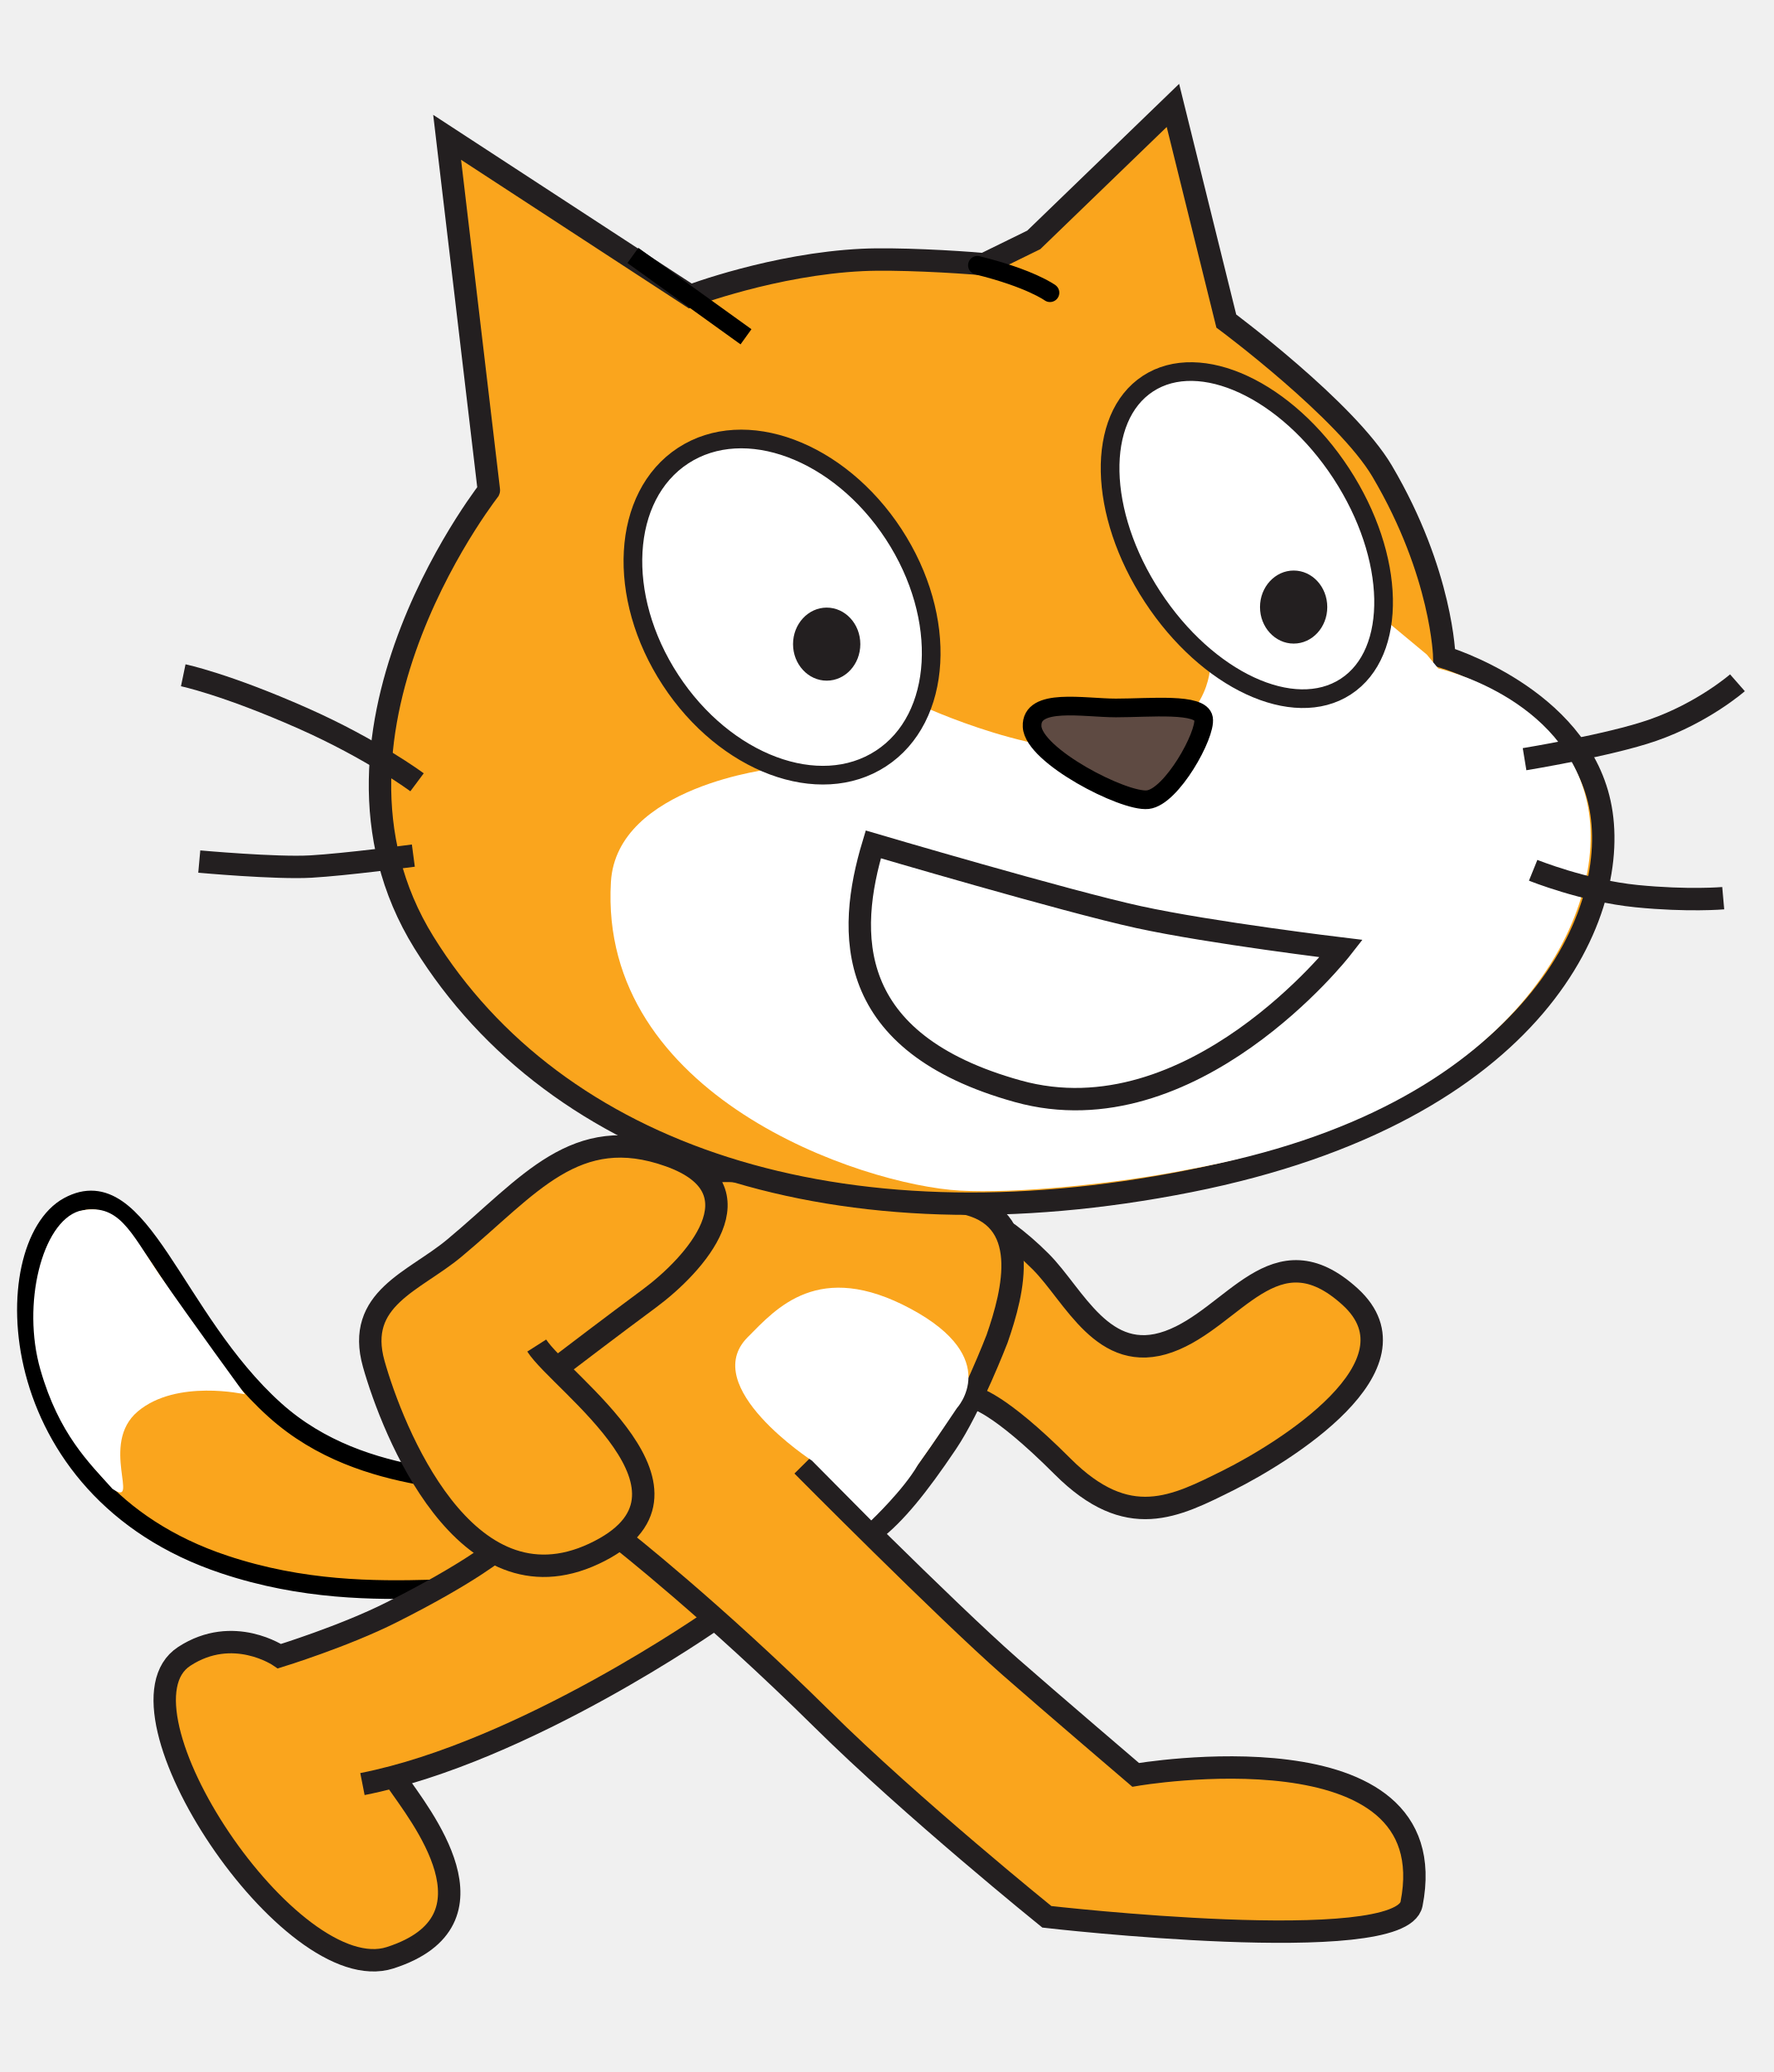
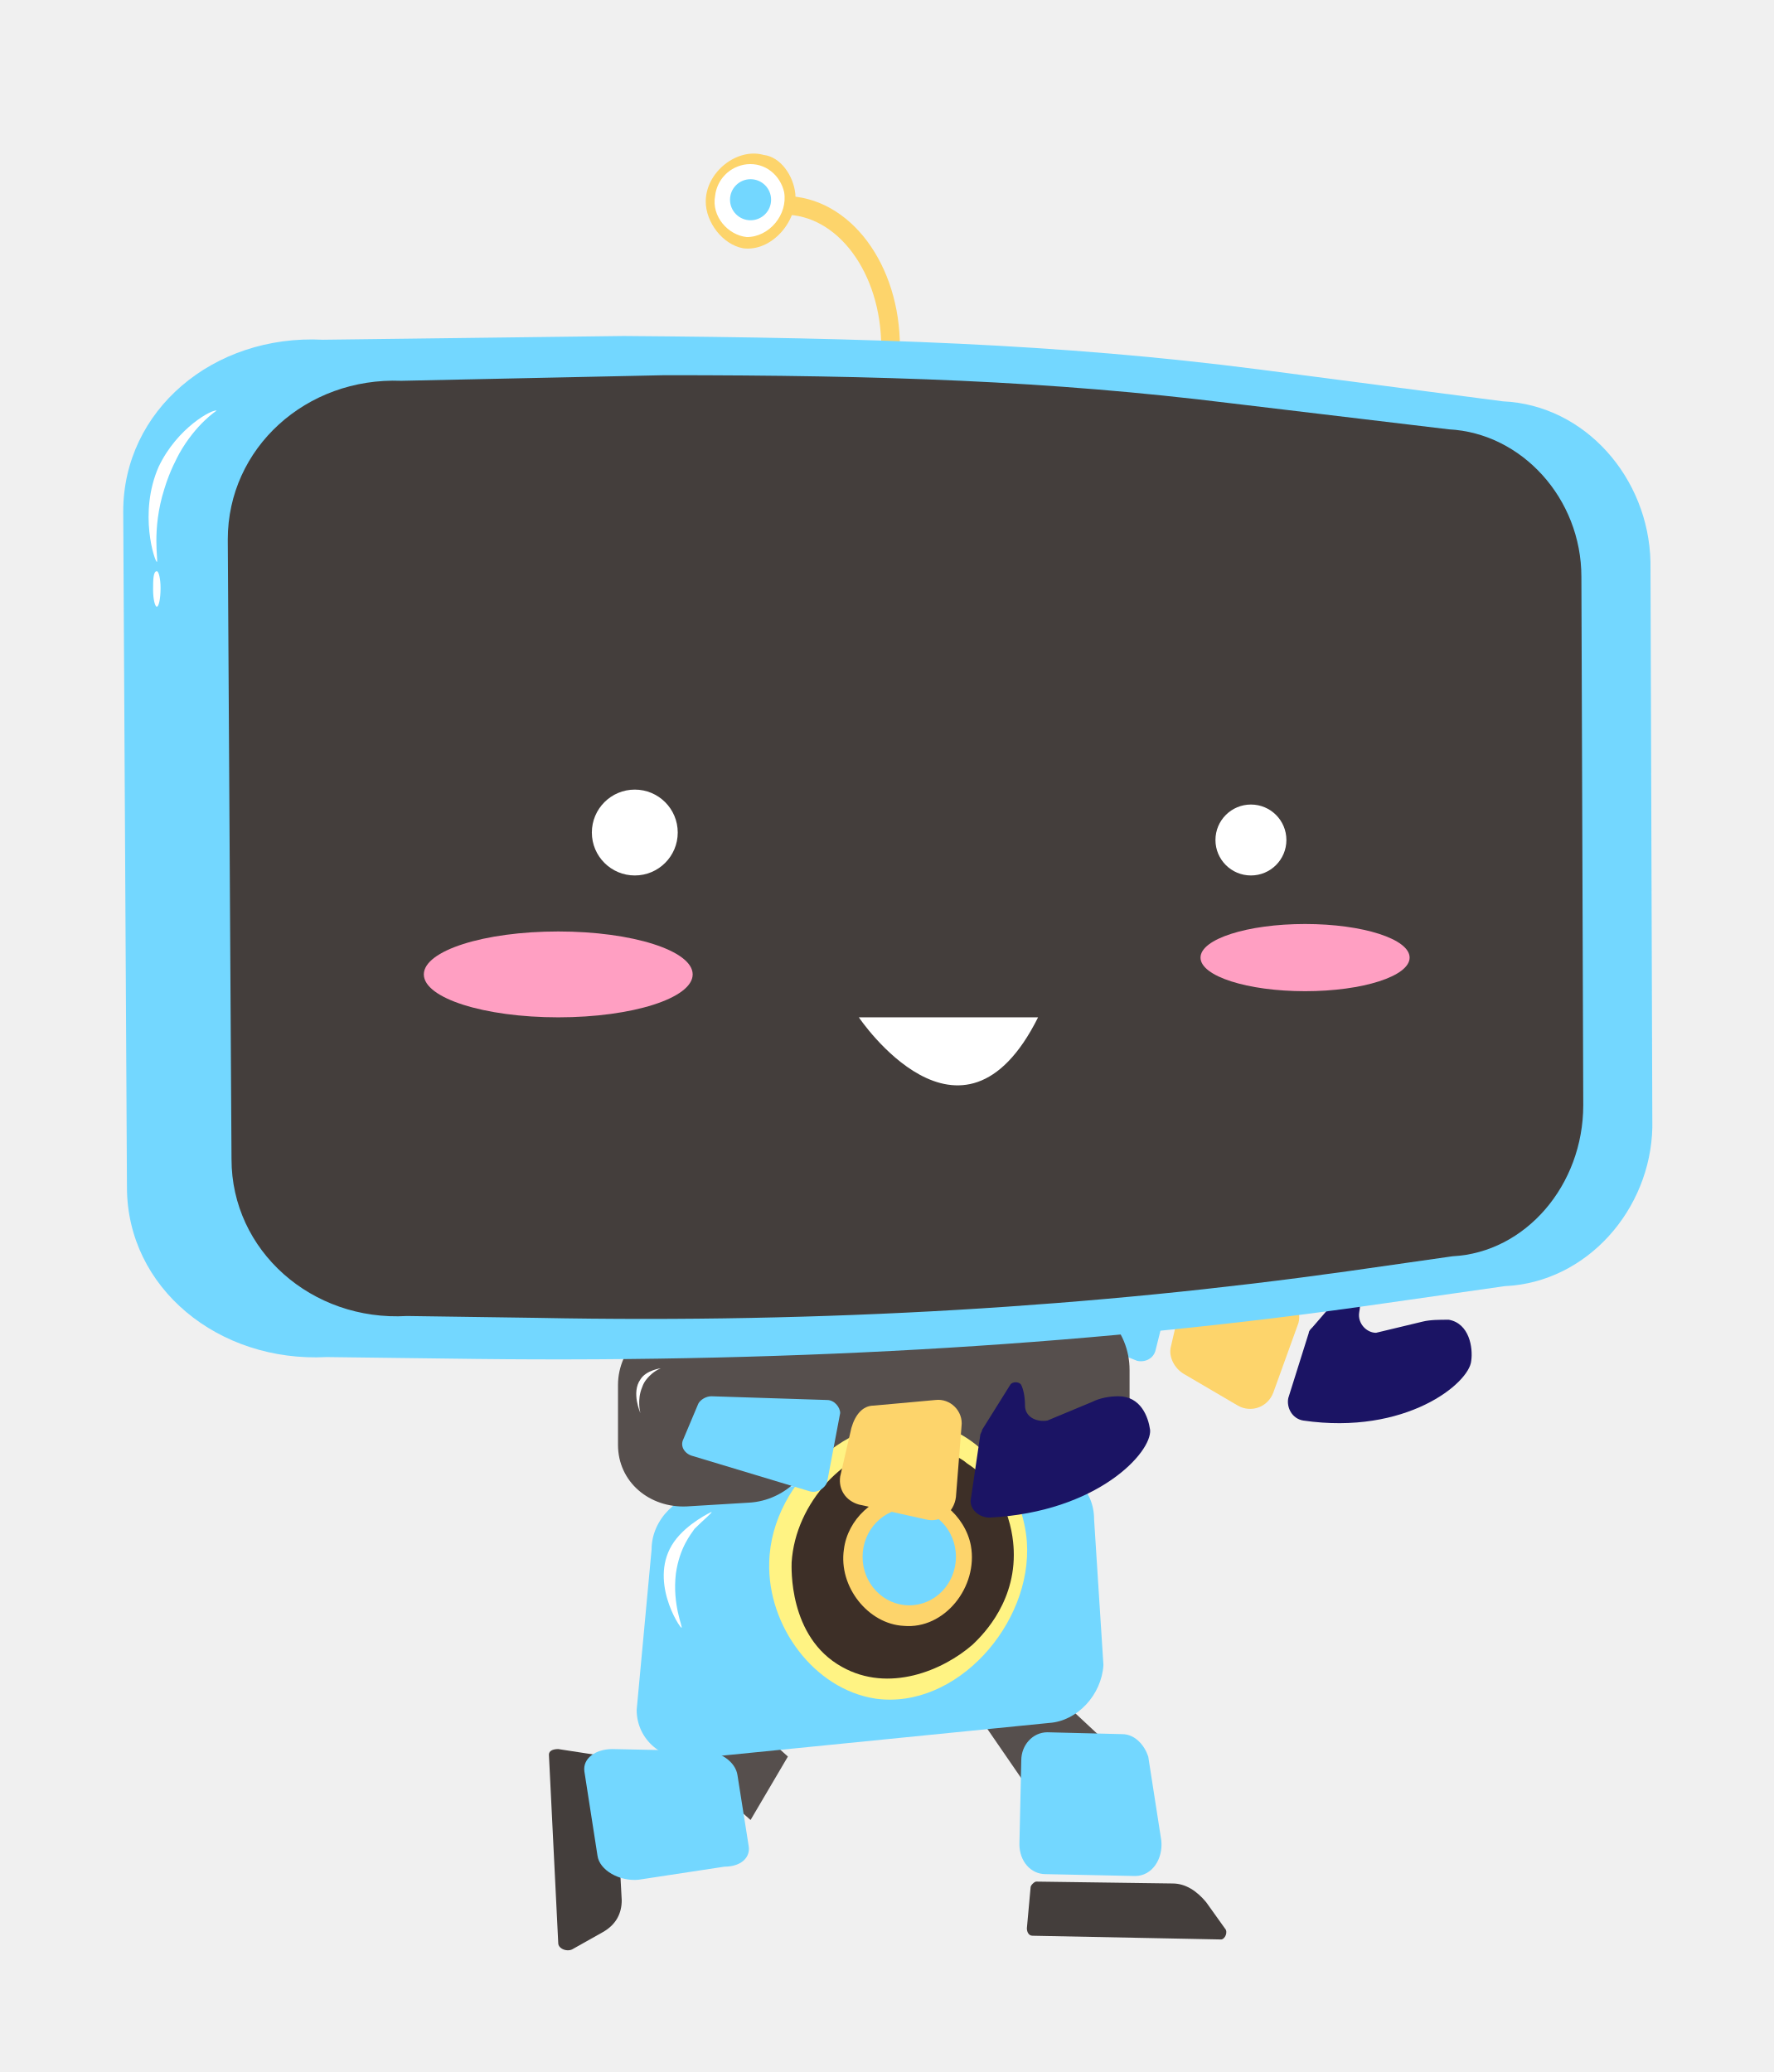
- <svg xmlns="http://www.w3.org/2000/svg" version="1.1" id="cat" x="0px" y="0px" width="95px" height="111px" viewBox="0 0 95 111" enable-background="new 0 0 95 111" xml:space="preserve">
+ <svg xmlns="http://www.w3.org/2000/svg" version="1.1" id="cat" x="0px" y="0px" viewBox="24 -31 95 111" enable-background="new 24 -31 95 111" xml:space="preserve">
+   <path fill="none" stroke="#FDD46B" stroke-miterlimit="10" d="M71.7-12.4c0-4.2-2.5-7.6-5.7-7.6" />
  <g>
-     <g id="Layer_3">
-       <path fill="#FAA51D" stroke="#000000" d="M22.462,79.039c-2.415-0.451-5.304-1.309-7.742-3.503    C9.268,70.629,7.526,62.535,3.672,64.622c-3.856,2.088-3.782,15.165,8.353,19.194c4.182,1.391,7.998,1.396,11.091,1.312    c0.811-0.025,7.717-0.654,10.079-4.074c2.361-3.42,0.719-4.272-0.09-4.744C32.295,75.838,25.878,79.677,22.462,79.039z" />
-       <path fill="#FFFFFF" d="M4.236,64.877c-1.989,0.613-3.075,4.998-2.076,8.484c0.998,3.49,2.634,5.022,3.863,6.398    c1.528,1.038-0.72-2.402,1.361-4.15c2.075-1.744,5.733-0.914,5.733-0.914s-2.909-3.987-4.57-6.396    C6.975,65.988,6.359,64.375,4.236,64.877z" />
-     </g>
+     <polygon fill="#564F4D" points="80,59.3 76.8,61.5 79,64.7 82.9,62  " />
+     <path fill="#443E3C" d="M79.5,69.8l7.3,0.1c0.7,0,1.3,0.4,1.8,1l1,1.4c0.2,0.2,0,0.6-0.2,0.6l-10.1-0.2c-0.2,0-0.3-0.2-0.3-0.4   l0.2-2.2C79.2,70,79.4,69.8,79.5,69.8z" />
+     <path fill="#73D7FF" d="M84.1,61.9l-4-0.1c-0.8,0-1.4,0.7-1.4,1.5l-0.1,4.5c0,0.9,0.6,1.6,1.4,1.6l4.8,0.1c0.9,0,1.5-0.9,1.4-1.9   l-0.7-4.5C85.3,62.5,84.8,61.9,84.1,61.9z" />
+   </g>
+   <g>
+     <polygon fill="#564F4D" points="66.2,63.1 63.3,60.5 60.7,63.4 64.2,66.5  " />
    <g>
-       <path fill="#FAA51D" d="M38.217,86.756c0,0-8.832,6.2-17.071,8.412l0.086,0.215c1.247,1.824,5.87,7.497-0.334,9.496    c-5.333,1.717-15.12-13.104-10.821-15.902c2.626-1.713,4.892-0.252,4.892-0.252s3.474-1.07,6.001-2.345    c4.303-2.161,5.784-3.453,5.784-3.453s4.184-4.306,6.856-4.137C36.281,78.96,41.669,83.504,38.217,86.756z" />
-       <path fill="none" stroke="#231F20" stroke-width="1.2" d="M21.232,95.383c1.247,1.824,5.87,7.497-0.334,9.496    c-5.333,1.717-15.329-13.344-11.03-16.145c2.626-1.713,5.101-0.01,5.101-0.01s3.474-1.072,6.001-2.348    c4.303-2.161,5.784-3.453,5.784-3.453" />
-       <path fill="none" stroke="#231F20" stroke-width="1.2" d="M38.217,86.756c0,0-10.123,7.107-18.804,8.819" />
-     </g>
-     <path fill="#FAA51D" stroke="#231F20" stroke-width="1.2" d="M52.169,74.885c0,0,1.235,0.165,4.744,3.676   c3.509,3.508,6.026,2.16,8.911,0.724c2.877-1.443,10.537-6.126,6.49-9.817c-4.049-3.688-6.207,1.146-9.715,2.405   c-3.512,1.26-5.061-2.487-6.858-4.287c-0.589-0.593-1.188-1.099-1.729-1.505c0,0-0.971-0.76-1.906,2.79   C51.172,72.412,50.162,73.415,52.169,74.885z" />
-     <g id="Layer_2_1_">
-       <path fill="#FAA51D" stroke="#231F20" stroke-width="1.2" d="M46.753,82.012c1.188-0.912,2.397-2.402,3.951-4.713    c1.296-1.927,2.7-5.578,2.7-5.578c0.875-2.521,1.934-6.576-1.902-7.296c-1.553-0.291-4.079-0.098-7.67-0.776    c-3.593-0.681-6.798-2.522-9.517,2.233c-2.718,4.757-9.59,8.271-1.056,16.563c0,0,4.901,3.842,10.764,9.639    c4.831,4.775,12.045,10.602,12.045,10.602s18.972,2.188,19.535-0.693c1.922-9.79-14.777-6.911-14.777-6.911    s-4.605-3.933-6.725-5.794c-3.478-3.059-11.125-10.771-11.125-10.771" />
-       <path fill="#FFFFFF" d="M51.253,75.434c0,0,2.47-2.66-2.469-5.317c-4.939-2.657-7.213-0.017-8.739,1.521    c-2.644,2.655,3.443,6.611,3.443,6.611l3.176,3.204c0,0,1.738-1.647,2.499-2.979C50.036,77.26,51.253,75.434,51.253,75.434" />
-     </g>
-     <g id="Layer_8" />
-     <path fill="#FAA51D" stroke="#231F20" stroke-width="1.2" d="M29.926,73.218c0.749-0.571,2.889-2.202,4.854-3.657   c2.428-1.799,6.117-5.849,1.077-7.646c-5.04-1.801-7.507,1.604-11.519,4.946c-2.159,1.801-5.308,2.699-4.319,6.209   c0.993,3.511,4.862,13.408,11.789,10.17c6.929-3.239-1.799-9.18-3.06-11.157" />
-     <g id="Layer_2">
-       <path fill="#FAA51D" stroke="#231F20" stroke-width="1.2" d="M52.709,14.156c-1.54-0.143-4.75-0.316-6.518-0.231    c-4.728,0.225-9.224,1.928-9.224,1.928L23.949,7.357l2.235,18.906c0.646-0.782-10.555,12.804-3.479,24.224    c7.08,11.426,22.233,16.518,40.988,12.792c18.755-3.729,23.229-14.531,21.986-20.246c-1.242-5.714-8.322-7.823-8.322-7.823    s-0.09-4.48-3.328-9.97c-1.926-3.268-8.348-8.041-8.348-8.041L62.822,5.647l-7.452,7.204L52.709,14.156z" />
-       <path fill="#FFFFFF" d="M76.42,35.066l-2.482-2.064l-9.115,2.661c0,0,0,3.419-4.367,4.367c-4.37,0.951-11.211-2.277-11.211-2.277    L41.46,41.17c0,0-8.437,0.928-8.739,6.081C32.048,58.704,46.1,63.479,51.425,63.783c2.905,0.167,8.235-0.338,12.277-1.141    c17.752-3.234,22.551-13.919,21.31-19.635c-1.242-5.714-7.978-7.196-7.978-7.196L76.42,35.066z" />
-       <path fill="none" stroke="#231F20" stroke-width="1.2" d="M10.673,46.155c0,0,4.107,0.374,5.974,0.268    c1.865-0.107,5.492-0.587,5.492-0.587" />
-       <path fill="none" stroke="#231F20" stroke-width="1.2" d="M81.656,40.671c0,0,4.549-0.743,6.859-1.549    c2.715-0.942,4.543-2.545,4.543-2.545" />
-       <path fill="none" stroke="#231F20" stroke-width="1.2" d="M22.337,41.909c0,0-2.384-1.777-6.117-3.43    c-4.134-1.831-6.405-2.303-6.405-2.303" />
-       <path fill="none" stroke="#231F20" stroke-width="1.2" d="M82.117,46.622c0,0,2.726,1.104,5.533,1.385    c2.77,0.276,4.646,0.11,4.646,0.11" />
-       <path fill="none" stroke="#000000" stroke-linecap="round" stroke-miterlimit="10" d="M52.35,14.212    c2.84,0.7,3.887,1.469,3.887,1.469" />
-       <line fill="none" stroke="#000000" x1="33.898" y1="13.684" x2="39.956" y2="18.042" />
-     </g>
-     <g id="Layer_5">
-       <path fill="#FFFFFF" stroke="#231F20" d="M71.84,25.366c2.924,4.479,3.033,9.591,0.242,11.415    c-2.793,1.825-7.426-0.332-10.354-4.813c-2.933-4.48-3.037-9.589-0.244-11.415C64.275,18.73,68.913,20.884,71.84,25.366z" />
-       <path fill="#231F20" d="M71.089,32.522c0,1.08-0.802,1.956-1.8,1.956c-0.993,0-1.803-0.877-1.803-1.956    c0-1.08,0.81-1.958,1.803-1.958C70.287,30.564,71.089,31.442,71.089,32.522" />
-     </g>
-     <g id="Layer_7">
-       <path fill="#FFFFFF" stroke="#231F20" d="M47.867,28.619c2.926,4.48,2.619,9.862-0.681,12.015    c-3.302,2.159-8.351,0.272-11.276-4.208c-2.928-4.48-2.624-9.86,0.678-12.017C39.891,22.253,44.938,24.137,47.867,28.619z" />
-       <path fill="#231F20" d="M46.079,34.507c0,1.081-0.803,1.957-1.801,1.957c-0.992,0-1.803-0.878-1.803-1.957    c0-1.08,0.811-1.957,1.803-1.957C45.274,32.55,46.079,33.427,46.079,34.507" />
-     </g>
-     <path fill="#5E4A42" stroke="#000000" d="M59.766,37.926c1.854,0,4.555-0.284,4.697,0.569c0.143,0.855-1.709,4.203-2.988,4.345   c-1.283,0.142-6.125-2.353-6.195-3.919C55.206,37.355,58.055,37.926,59.766,37.926z" />
-     <g id="Layer_4">
-       <path fill="none" stroke="#231F20" stroke-width="1.2" d="M46.774,45.235c0,0,10.347,3.054,14.217,3.897    c3.868,0.842,10.851,1.684,10.851,1.684s-7.99,10.245-17.328,7.644C45.176,55.863,45.345,49.975,46.774,45.235z" />
+       <path fill="#443E3C" d="M56.9,63.4l0.4,7.4c0,0.7-0.3,1.3-1,1.7l-1.6,0.9c-0.3,0.2-0.8,0-0.8-0.3L53.4,63c0-0.2,0.2-0.3,0.5-0.3    l2.6,0.4C56.7,63.1,56.9,63.3,56.9,63.4z" />
+       <path fill="#73D7FF" d="M64.1,67.9l-0.6-3.8c-0.1-0.7-0.9-1.3-1.9-1.3l-4.8-0.1c-0.9,0-1.6,0.5-1.5,1.2l0.7,4.5    c0.1,0.8,1.2,1.4,2.2,1.3l4.6-0.7C63.7,69,64.2,68.5,64.1,67.9z" />
    </g>
  </g>
+   <path fill="#73D7FF" d="M84.9,41.9l-5.7-2.3c-0.3-0.1-0.5-0.4-0.4-0.7l0-2.1c0-0.4,0.4-0.7,0.8-0.7l6.6,0.8c0.4,0.1,0.7,0.5,0.6,0.8  l-0.9,3.6C85.8,41.8,85.3,42,84.9,41.9z" />
+   <path fill="#FDD46B" d="M87.4,42.6l2.9,1.7c0.7,0.4,1.6,0.1,1.9-0.7l1.3-3.6c0.3-0.7-0.2-1.6-1-1.7l-3.7-0.7c-0.7-0.1-1.4,0.3-1.5,1  l-0.6,2.6C86.6,41.7,86.9,42.3,87.4,42.6z" />
+   <path fill="#1B1464" d="M94.1,40.4c0-0.1,0.1-0.2,0.2-0.3l1.9-2.2c0.2-0.2,0.5-0.1,0.6,0.2c0,0.3,0.1,0.7,0,1.2  c-0.1,0.6,0.4,1.1,0.9,1.1l2.5-0.6c0.4-0.1,0.9-0.1,1.4-0.1c1.1,0.2,1.3,1.5,1.2,2.2c-0.1,1.2-3.5,4-9,3.2c-0.6-0.1-0.9-0.7-0.8-1.2  L94.1,40.4z" />
+   <path fill="#73D7FF" d="M80.2,61.3l-19,1.9c-1.7,0.2-3.1-1-3.1-2.6l0.8-8.6c0-1.6,1.4-3,3.1-3.1l17.8-1.1c1.6-0.1,2.8,1,2.8,2.6  l0.5,7.8C83,59.8,81.7,61.2,80.2,61.3z" />
+   <path fill="#564F4D" d="M64.1,49.5l-3.3,0.2c-2,0.1-3.7-1.3-3.7-3.3v-3.2c0-2,1.7-3.6,3.7-3.7l3.3-0.2c2-0.1,3.6,1.4,3.6,3.3v3.1  C67.8,47.7,66.1,49.4,64.1,49.5z" />
+   <path fill="#564F4D" d="M73.7,49.2l-4.9,0.4c-1.2,0.1-2.1-0.9-2.1-2.3v-5.7c0-1.3,1-2.5,2.1-2.5l4.9-0.3c1.1-0.1,2.1,1,2.1,2.3v5.6  C75.8,47.9,74.9,49.1,73.7,49.2z" />
+   <path fill="#564F4D" d="M80.7,48.8l-2,0.1c-2.1,0.2-3.9-1.6-3.9-3.8V43c0-2.3,1.7-4.2,3.9-4.3l2-0.1c2.1-0.1,3.8,1.6,3.8,3.8v2.1  C84.5,46.7,82.8,48.6,80.7,48.8z" />
+   <path fill="none" stroke="#FDD46B" stroke-width="5" stroke-miterlimit="10" d="M70-12.4" />
+   <path fill="#73D7FF" d="M104.6,37.9l-6.3,0.9C83.2,41,67,42,49.5,41.8l-8-0.1C35.7,42,30.8,38,30.8,32.6L30.6-3.6  c0-5.4,4.8-9.5,10.7-9.2l16.1-0.2c13.2,0.1,23.3,0.4,34.1,1.8l13,1.7c4.4,0.2,7.8,4.1,7.9,8.6l0.1,30.3  C112.4,33.8,109,37.7,104.6,37.9z" />
+   <path fill="#443E3C" d="M101.8,36.3l-5.6,0.8c-13.5,1.9-28,2.8-43.4,2.5l-7-0.1c-5.1,0.3-9.4-3.5-9.4-8.4L36.2-2.1  c0-4.9,4.2-8.7,9.3-8.5l14.1-0.3c11.7,0,20.6,0.3,30.3,1.5L101.6-8c3.9,0.2,7.1,3.7,7.1,7.9l0.1,28.3  C108.8,32.5,105.7,36.1,101.8,36.3z" />
+   <path fill="#FFFFFF" d="M32.2,0.6c0,0.5,0.1,0.9,0.2,0.9c0.1,0,0.2-0.4,0.2-1c0-0.5-0.1-0.9-0.2-0.9C32.2-0.4,32.2,0.1,32.2,0.6z" />
+   <path fill="#FFFFFF" d="M70,23.5c0,0,5.5,8.2,9.6,0" />
+   <ellipse fill="#FF9FC2" cx="53.9" cy="21.2" rx="7.2" ry="2.3" />
+   <ellipse fill="#FF9FC2" cx="93.9" cy="20.3" rx="5.6" ry="1.8" />
+   <g>
+     <path fill="#FFF383" d="M79,51.6c0.3,4.4-3.8,9-8.1,8.4c-3.3-0.5-5.8-3.9-5.7-7.3c0.1-4.5,4.8-8.4,8.9-7.4   C76.9,46,78.8,48.9,79,51.6z" />
+     <path fill="#3D2F27" d="M78.3,52.3c0,2.8-1.9,4.5-2.2,4.8c-1.6,1.4-4.5,2.6-7,1.2c-2.9-1.6-2.7-5.4-2.7-5.6   c0.2-3.2,2.9-6.1,5.8-6.3c1.9-0.2,3.4,0.8,3.6,1C78.3,49,78.3,51.9,78.3,52.3z" />
+     <path fill="#FDD46B" d="M76,51.8c0.4,2.2-1.4,4.5-3.6,4.3C70.5,56,68.9,54,69.2,52c0.2-1.6,1.6-2.9,3.2-3   C74.1,48.8,75.7,50.2,76,51.8z" />
+     <ellipse fill="#73D7FF" cx="72.7" cy="52.4" rx="2.5" ry="2.6" />
+   </g>
+   <path fill="#FDD46B" d="M66.6-20.6c0.1,1.5-1.3,3.1-2.8,2.9c-1.1-0.2-2-1.4-2-2.5c0-1.6,1.7-2.9,3.1-2.5  C65.8-22.6,66.5-21.6,66.6-20.6z" />
+   <path fill="#FFFFFF" d="M66-20.7c0.2,1.2-0.8,2.4-2,2.4c-1-0.1-1.9-1.1-1.7-2.2c0.1-0.9,0.8-1.6,1.7-1.7C65-22.3,65.8-21.6,66-20.7z  " />
+   <ellipse fill="#73D7FF" cx="64.2" cy="-20.3" rx="1.1" ry="1.1" />
+   <path fill="#73D7FF" d="M68.3,44l-6.2-0.2c-0.3,0-0.6,0.2-0.7,0.4l-0.8,1.9c-0.2,0.4,0.1,0.8,0.5,0.9l6.3,1.9  c0.4,0.1,0.8-0.2,0.9-0.5l0.7-3.7C69,44.4,68.7,44,68.3,44z" />
+   <path fill="#FDD46B" d="M70.8,44.3l3.3-0.3c0.8-0.1,1.5,0.6,1.4,1.4l-0.3,3.8c-0.1,0.8-0.8,1.4-1.6,1.2l-3.6-0.8  c-0.7-0.2-1.1-0.8-1-1.5l0.6-2.6C69.8,44.8,70.2,44.3,70.8,44.3z" />
+   <path fill="#1B1464" d="M76.5,45.9c0-0.1,0.1-0.2,0.1-0.3l1.5-2.4c0.1-0.2,0.5-0.2,0.6,0c0.1,0.2,0.2,0.6,0.2,1.1  c0,0.6,0.6,0.9,1.2,0.8l2.4-1c0.4-0.2,0.9-0.3,1.4-0.3c1.2,0,1.6,1.1,1.7,1.8c0.1,1.2-2.8,4.4-8.6,4.7c-0.6,0-1.1-0.5-1-1L76.5,45.9  z" />
+   <path fill="#FFFFFF" d="M32.5-6c-1.1,2.5-0.2,5.1-0.1,5.1c0.1,0-0.3-1.7,0.4-3.9c0.3-1,0.7-1.7,0.8-1.9c0.9-1.6,2-2.3,2-2.3  C35.4-9.1,33.5-8.1,32.5-6z" />
+   <path fill="#FFFFFF" d="M60.1,51.6c-1.4,2,0.3,4.6,0.4,4.6c0.1,0-0.5-1.2-0.3-2.9c0.2-1.4,0.8-2.1,1-2.4c0.5-0.5,1-0.9,0.9-0.9  C62.1,50,60.8,50.6,60.1,51.6z" />
+   <path fill="#FFFFFF" d="M58.3,42.9c-0.5,0.7,0,1.8,0,1.8c0,0-0.2-0.7,0.1-1.4c0.1-0.3,0.3-0.5,0.4-0.6c0.3-0.3,0.6-0.4,0.6-0.4  C59.4,42.3,58.6,42.4,58.3,42.9z" />
+   <circle fill="#FFFFFF" cx="91" cy="14" r="1.9" />
+   <circle fill="#FFFFFF" cx="58" cy="13.6" r="2.3" />
</svg>
